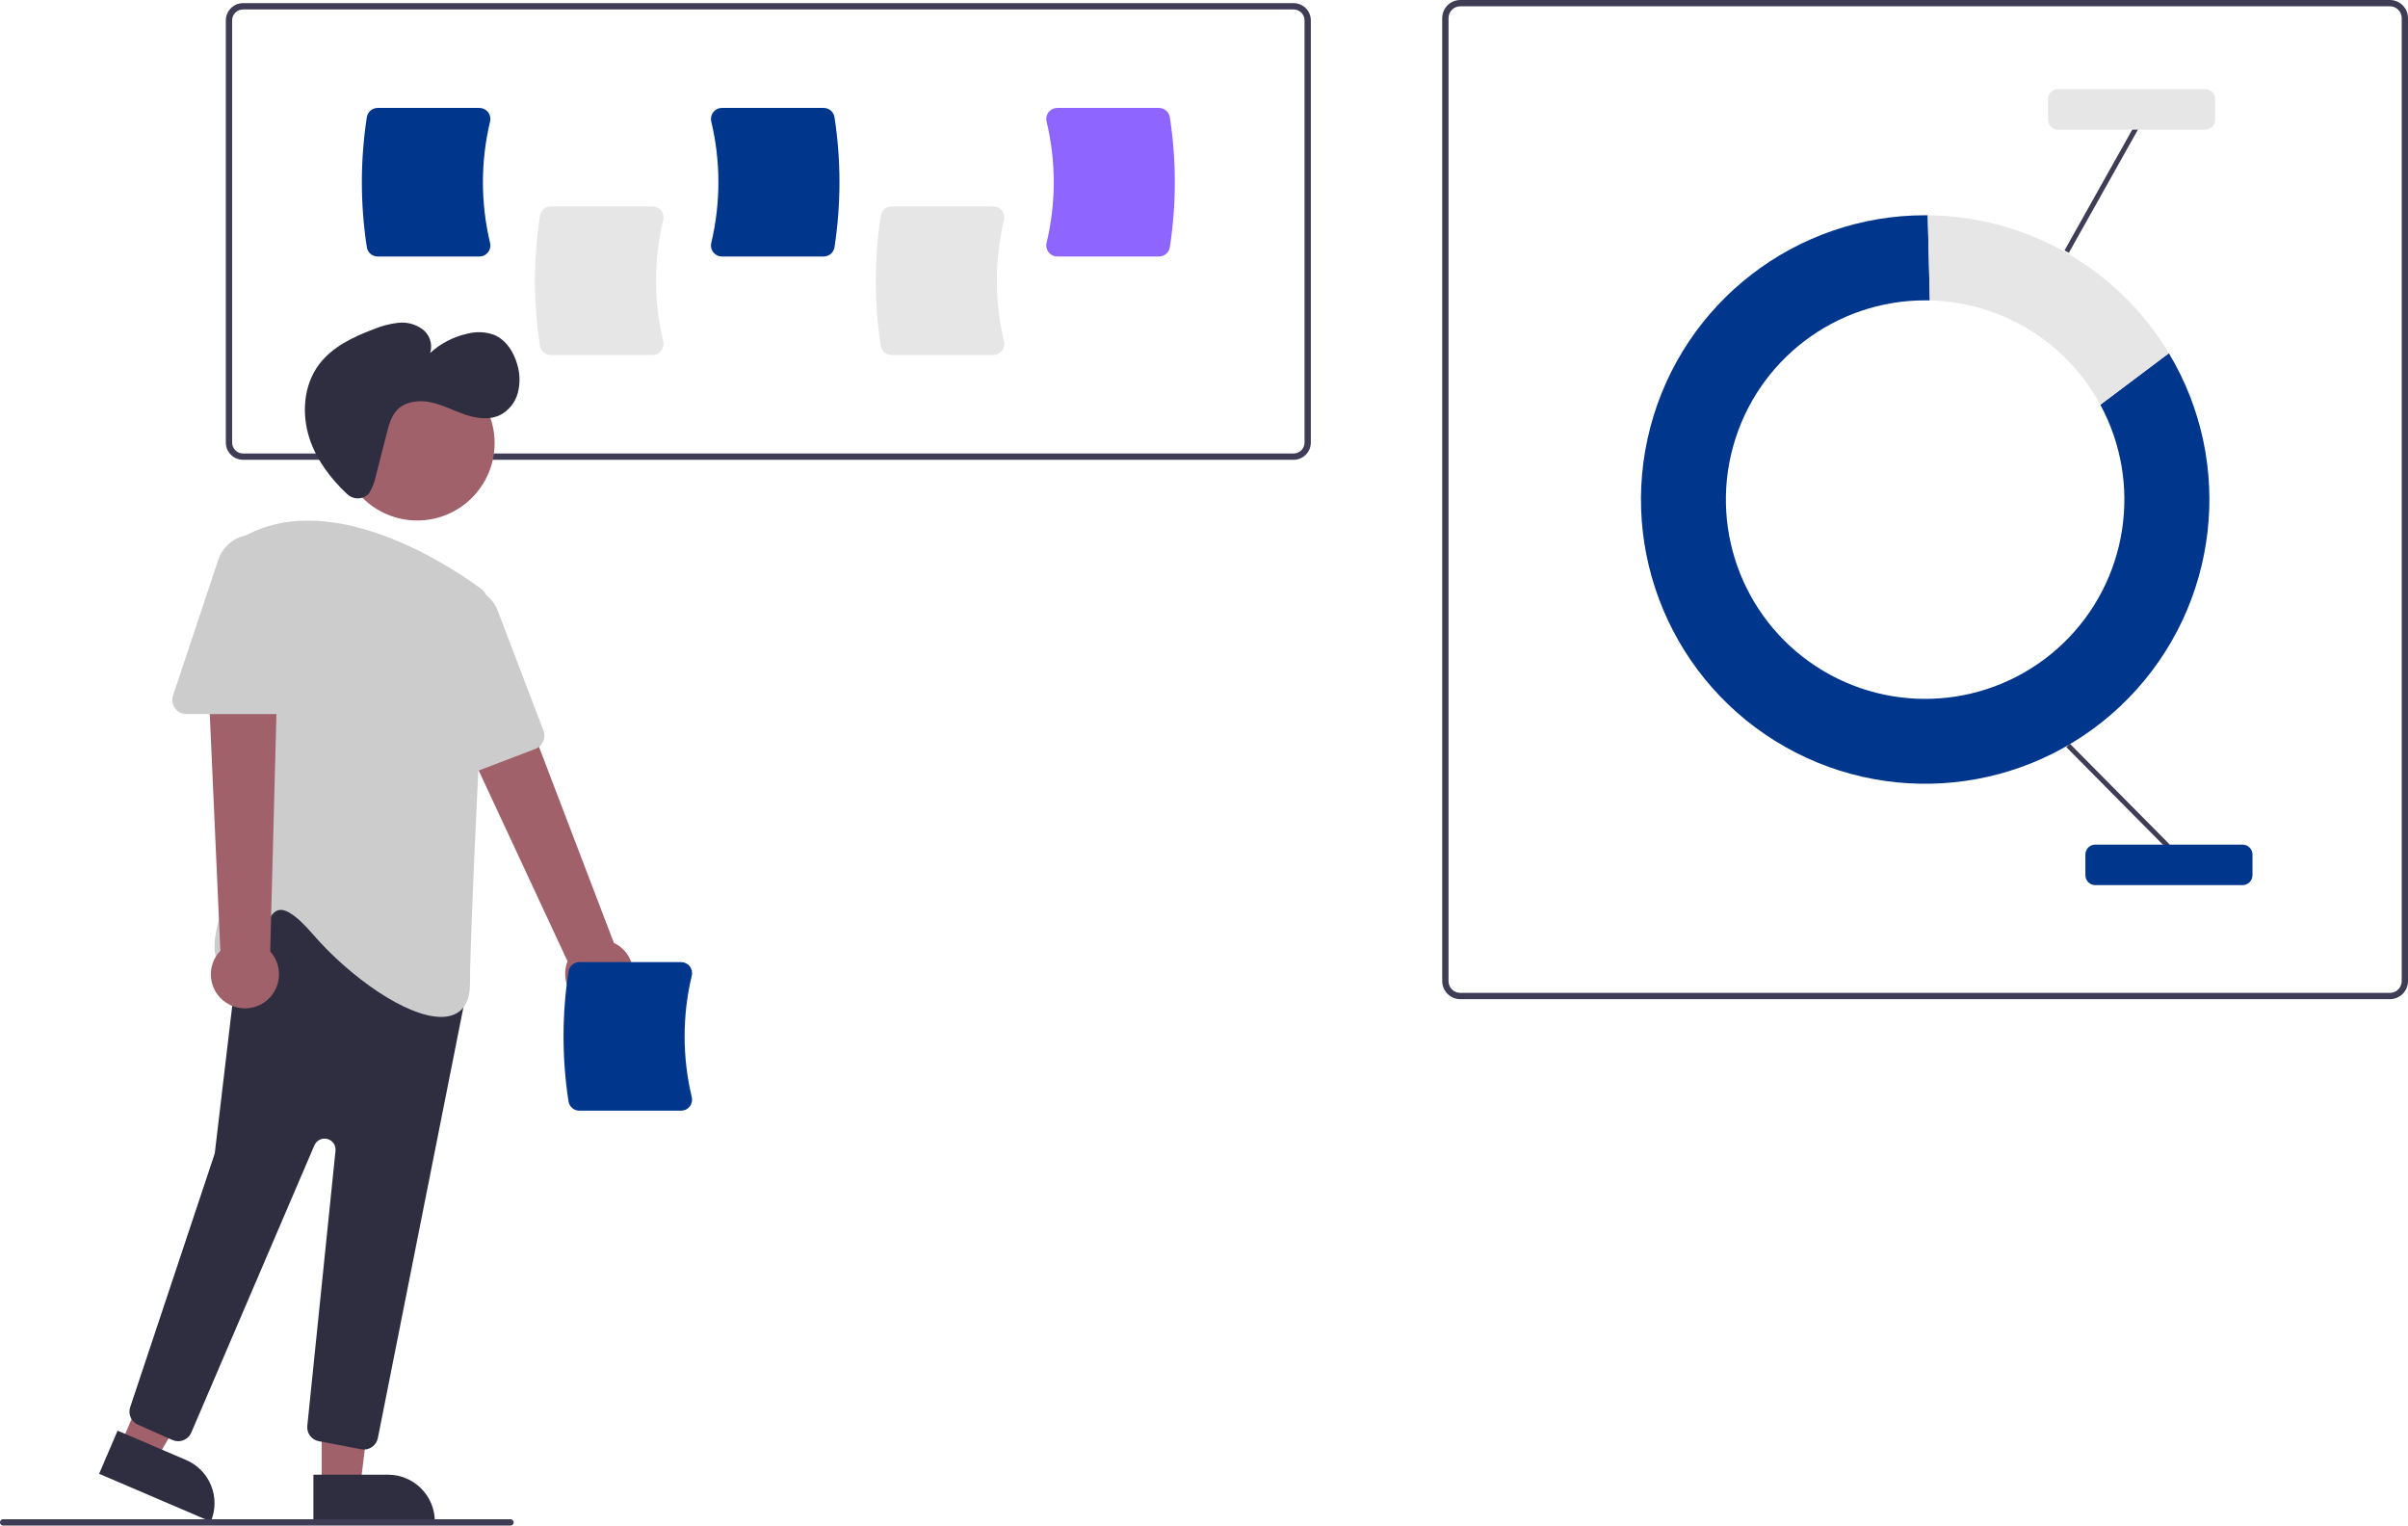
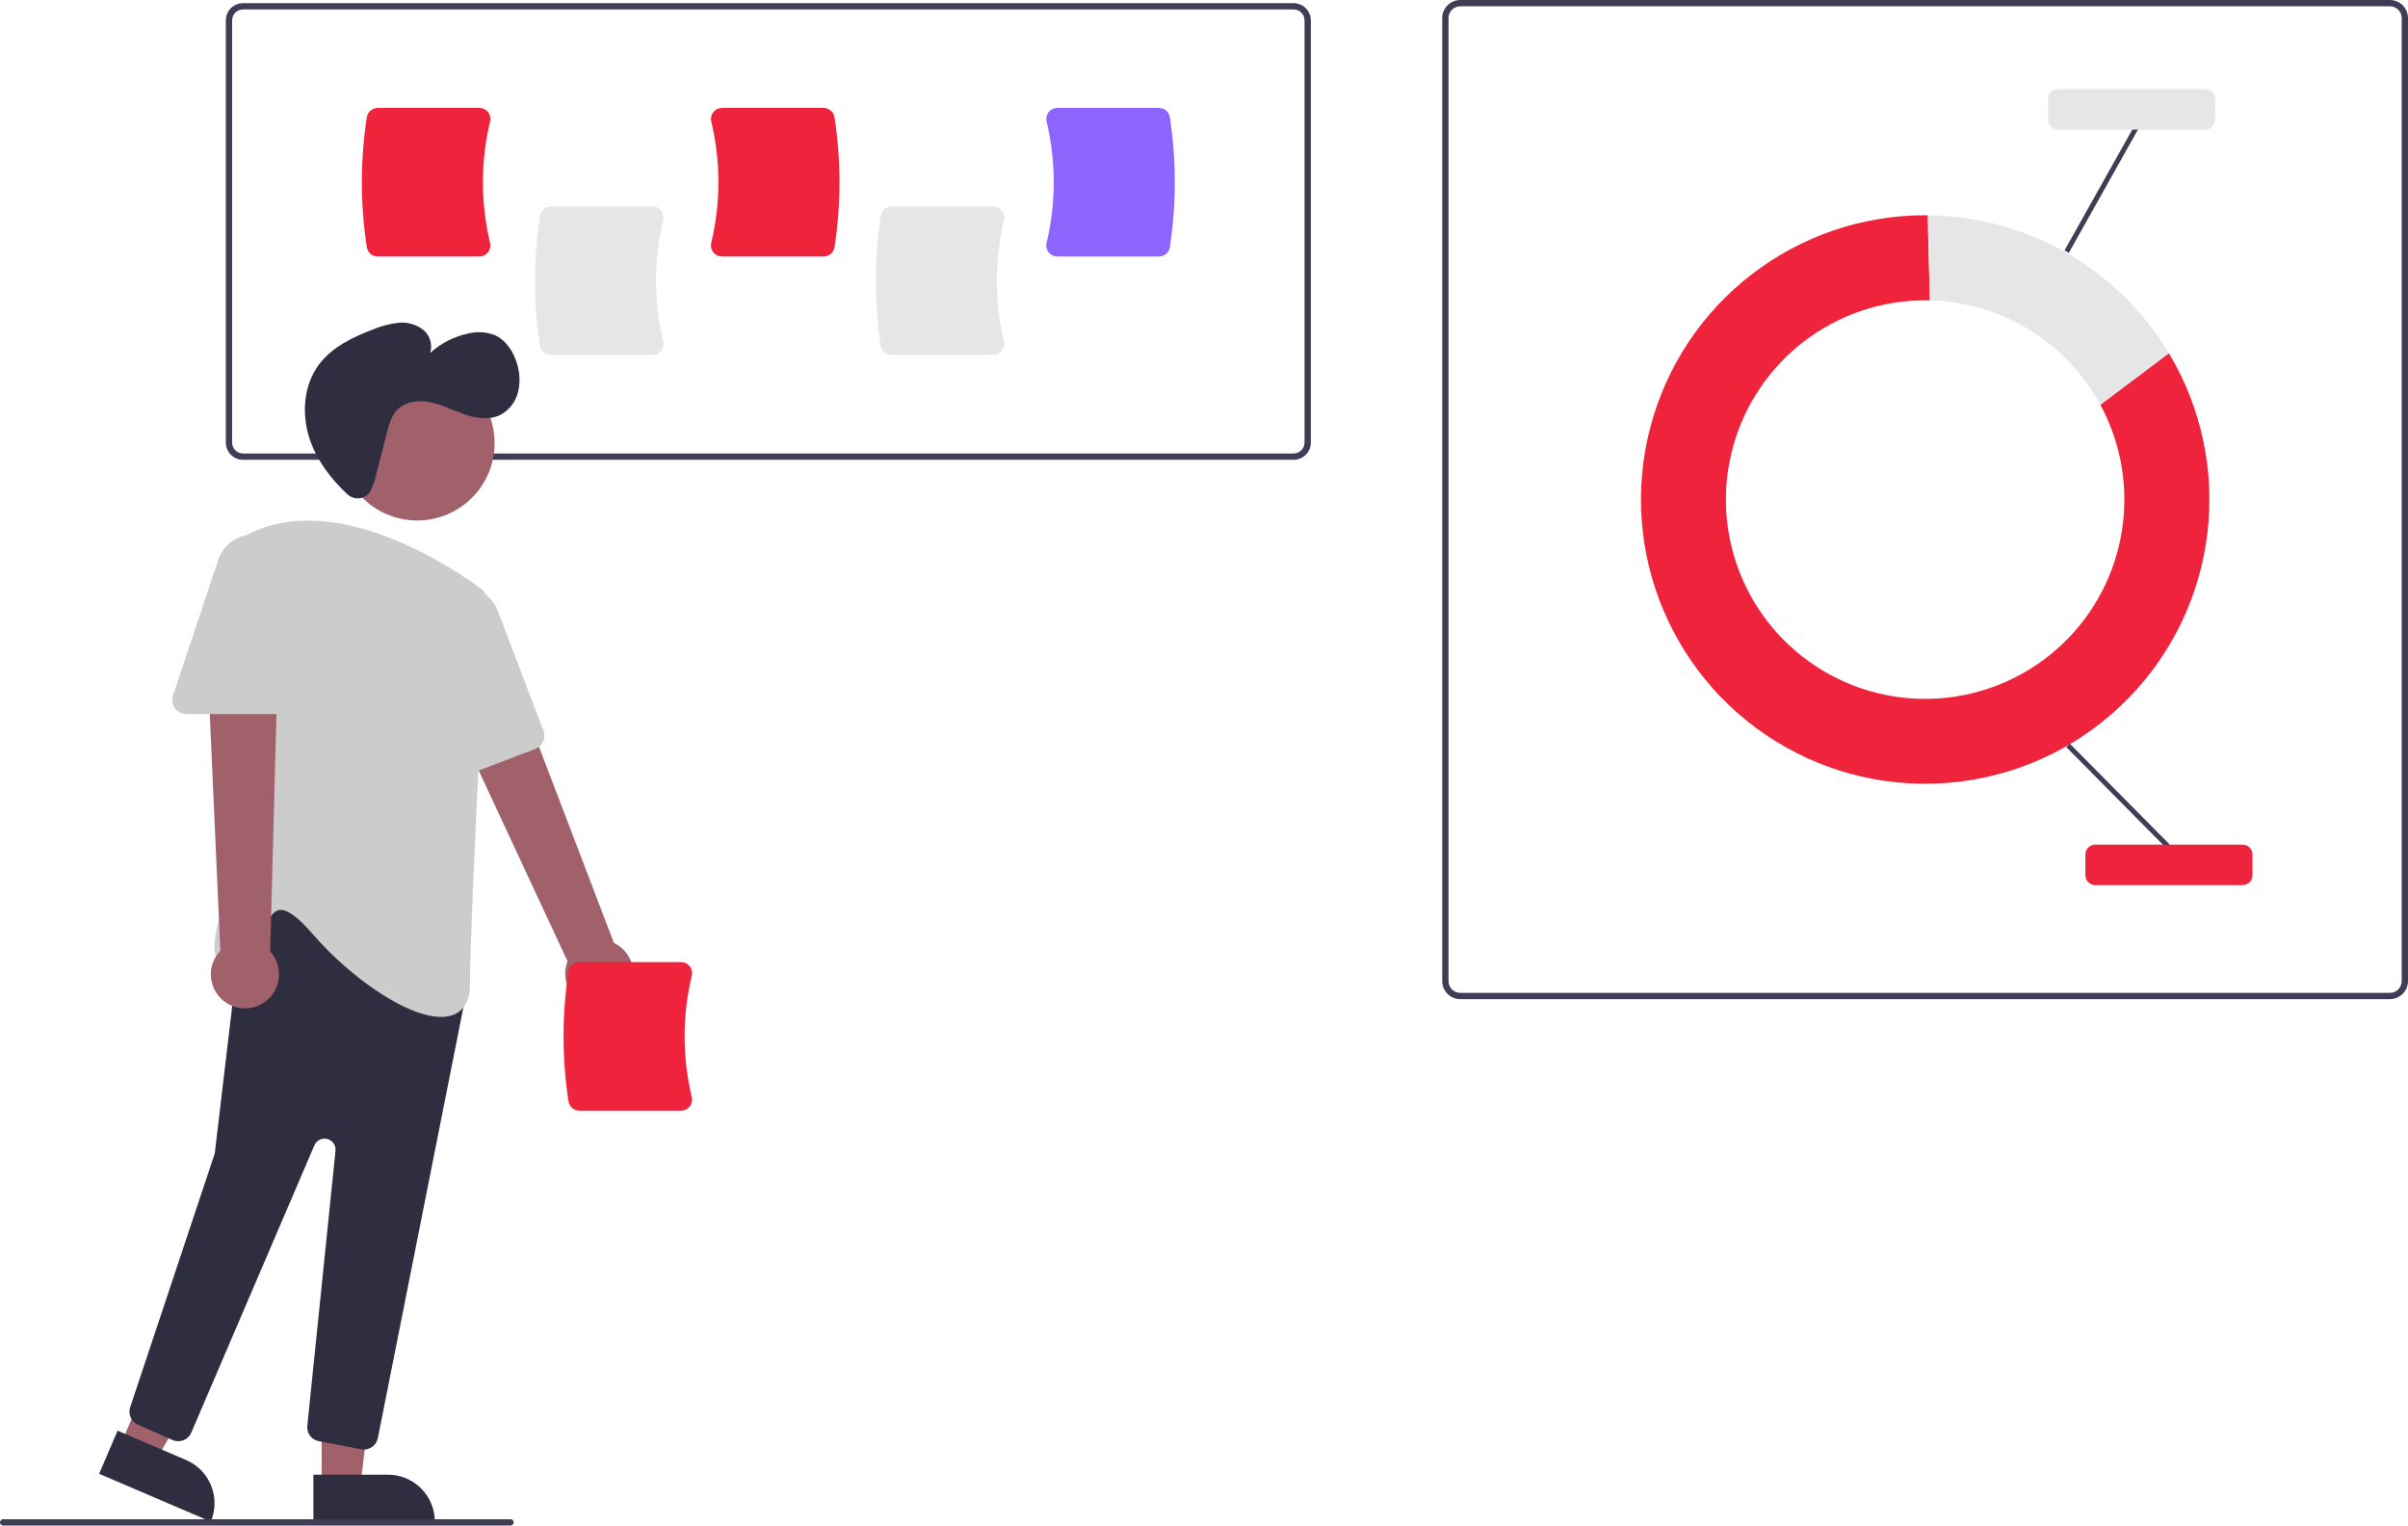
<svg xmlns="http://www.w3.org/2000/svg" xmlns:xlink="http://www.w3.org/1999/xlink" width="764.114px" height="484px" viewBox="0 0 764.114 484" version="1.1">
  <defs>
    <path d="M0 0L764.114 0L764.114 484L0 484L0 0Z" id="path_1" />
    <clipPath id="mask_1">
      <use xlink:href="#path_1" />
    </clipPath>
  </defs>
  <g id="hero_image">
    <path d="M0 0L764.114 0L764.114 484L0 484L0 0Z" id="Background" fill="none" fill-rule="evenodd" stroke="none" />
    <g clip-path="url(#mask_1)">
      <path d="M758.378 317L463.386 317C460.219 316.996 457.653 314.43 457.65 311.264L457.65 5.736C457.653 2.57 460.22 0.003 463.386 0L758.378 0C761.544 0.004 764.111 2.57 764.114 5.736L764.114 311.264C764.111 314.43 761.545 316.996 758.378 317L758.378 317ZM463.386 2C461.323 2.002 459.652 3.674 459.65 5.736L459.65 311.264C459.652 313.326 461.323 314.998 463.386 315L758.378 315C760.44 314.998 762.112 313.326 762.114 311.264L762.114 5.736C762.112 3.674 760.441 2.002 758.378 2L463.386 2Z" id="Shape" fill="#3F3D56" fill-rule="evenodd" stroke="none" />
-       <path d="M666.485 128.406C680.032 153.427 675.196 184.415 654.67 204.118C634.143 223.821 602.983 227.384 578.538 212.824C554.093 198.264 542.386 169.168 549.935 141.735C557.484 114.302 582.429 95.291 610.882 95.287C611.383 95.287 611.883 95.295 612.382 95.306L611.714 68.301C611.436 68.298 611.16 68.29 610.882 68.29C569.924 68.302 534.118 95.913 523.694 135.521C513.27 175.13 530.846 216.79 566.492 236.961C602.138 257.133 646.9 250.751 675.489 221.422C704.077 192.092 709.311 147.18 688.233 112.063L666.485 128.406Z" id="Shape" fill="#00368C" stroke="none" />
+       <path d="M666.485 128.406C680.032 153.427 675.196 184.415 654.67 204.118C634.143 223.821 602.983 227.384 578.538 212.824C554.093 198.264 542.386 169.168 549.935 141.735C557.484 114.302 582.429 95.291 610.882 95.287C611.383 95.287 611.883 95.295 612.382 95.306L611.714 68.301C611.436 68.298 611.16 68.29 610.882 68.29C569.924 68.302 534.118 95.913 523.694 135.521C513.27 175.13 530.846 216.79 566.492 236.961C602.138 257.133 646.9 250.751 675.489 221.422C704.077 192.092 709.311 147.18 688.233 112.063L666.485 128.406Z" id="Shape" fill="#ef233c" stroke="none" />
      <path d="M666.485 128.406L688.232 112.063C672.082 85.151 643.098 68.575 611.713 68.301L612.382 95.306C635.048 95.838 655.693 108.468 666.485 128.406L666.485 128.406Z" id="Shape" fill="#E6E6E6" stroke="none" />
      <path d="M655.686 237.039L656.802 235.934L688.48 267.911L687.364 269.016L655.686 237.039Z" id="Rectangle" fill="#3F3D56" fill-rule="evenodd" stroke="none" />
      <path d="M655.12 79.448L677.139 40.19L678.51 40.959L656.491 80.217L655.12 79.448Z" id="Rectangle" fill="#3F3D56" fill-rule="evenodd" stroke="none" />
-       <path d="M711.626 280.815L664.876 280.815C663.146 280.814 661.744 279.412 661.742 277.682L661.742 271.098C661.744 269.367 663.146 267.966 664.877 267.964L711.626 267.964C713.357 267.966 714.759 269.368 714.761 271.098L714.761 277.682C714.759 279.412 713.356 280.814 711.626 280.815L711.626 280.815Z" id="Shape" fill="#00368C" stroke="none" />
+       <path d="M711.626 280.815L664.876 280.815C663.146 280.814 661.744 279.412 661.742 277.682L661.742 271.098C661.744 269.367 663.146 267.966 664.877 267.964L711.626 267.964C713.357 267.966 714.759 269.368 714.761 271.098L714.761 277.682C714.759 279.412 713.356 280.814 711.626 280.815L711.626 280.815Z" id="Shape" fill="#ef233c" stroke="none" />
      <path d="M699.775 41.135L653.024 41.135C651.294 41.133 649.892 39.731 649.89 38.001L649.89 31.416C649.892 29.686 651.294 28.285 653.024 28.283L699.775 28.283C701.505 28.285 702.907 29.687 702.909 31.416L702.909 38.001C702.907 39.731 701.505 41.133 699.775 41.135L699.775 41.135Z" id="Shape" fill="#E6E6E6" stroke="none" />
      <path d="M410.494 145.873L77.125 145.873C74.108 145.869 71.663 143.424 71.66 140.408L71.66 6.465C71.663 3.448 74.108 1.004 77.125 1L410.494 1C413.511 1.004 415.955 3.448 415.959 6.465L415.959 140.408C415.955 143.424 413.511 145.869 410.494 145.873L410.494 145.873ZM77.125 3C75.212 3.002 73.662 4.552 73.66 6.465L73.66 140.408C73.662 142.32 75.212 143.871 77.125 143.873L410.494 143.873C412.407 143.87 413.957 142.32 413.959 140.408L413.959 6.465C413.957 4.552 412.407 3.002 410.494 3L77.125 3Z" id="Shape" fill="#3F3D56" fill-rule="evenodd" stroke="none" />
      <path d="M207.077 112.631L174.777 112.631C173.073 112.628 171.621 111.392 171.345 109.71C169.238 96.026 169.238 82.1 171.345 68.416C171.621 66.734 173.073 65.498 174.777 65.495L207.077 65.495C208.138 65.492 209.14 65.978 209.795 66.812C210.464 67.658 210.705 68.766 210.449 69.814C207.428 82.469 207.428 95.657 210.449 108.313C210.705 109.36 210.464 110.468 209.795 111.314C209.14 112.148 208.138 112.634 207.077 112.631L207.077 112.631Z" id="Shape" fill="#E6E6E6" stroke="none" />
      <path d="M315.222 112.631L282.922 112.631C281.218 112.627 279.766 111.392 279.49 109.71C277.383 96.026 277.383 82.1 279.49 68.416C279.766 66.734 281.218 65.499 282.922 65.495L315.222 65.495C316.283 65.492 317.285 65.978 317.94 66.812C318.609 67.659 318.85 68.766 318.594 69.814C315.573 82.469 315.573 95.657 318.594 108.313C318.85 109.36 318.609 110.467 317.94 111.313C317.285 112.148 316.283 112.634 315.222 112.631L315.222 112.631Z" id="Shape" fill="#E6E6E6" stroke="none" />
-       <path d="M152.138 81.377L119.838 81.377C118.134 81.374 116.682 80.139 116.406 78.457C114.299 64.772 114.299 50.847 116.406 37.163C116.682 35.481 118.134 34.245 119.838 34.242L152.138 34.242C153.198 34.238 154.201 34.724 154.856 35.559C155.525 36.405 155.766 37.512 155.51 38.56C152.488 51.215 152.488 64.404 155.51 77.059C155.766 78.107 155.525 79.214 154.856 80.061C154.201 80.895 153.198 81.381 152.138 81.377L152.138 81.377Z" id="Shape" fill="#00368C" stroke="none" />
-       <path d="M261.371 81.377L229.071 81.377C228.01 81.381 227.007 80.895 226.353 80.06C225.684 79.214 225.443 78.107 225.699 77.059C228.72 64.404 228.72 51.215 225.699 38.56C225.443 37.513 225.684 36.405 226.353 35.559C227.007 34.724 228.01 34.238 229.071 34.242L261.371 34.242C263.075 34.245 264.527 35.481 264.803 37.163C266.91 50.847 266.91 64.773 264.803 78.457C264.527 80.139 263.075 81.374 261.371 81.377L261.371 81.377Z" id="Shape" fill="#00368C" stroke="none" />
+       <path d="M152.138 81.377L119.838 81.377C118.134 81.374 116.682 80.139 116.406 78.457C114.299 64.772 114.299 50.847 116.406 37.163C116.682 35.481 118.134 34.245 119.838 34.242L152.138 34.242C153.198 34.238 154.201 34.724 154.856 35.559C155.525 36.405 155.766 37.512 155.51 38.56C152.488 51.215 152.488 64.404 155.51 77.059C155.766 78.107 155.525 79.214 154.856 80.061C154.201 80.895 153.198 81.381 152.138 81.377L152.138 81.377Z" id="Shape" fill="#ef233c" stroke="none" />
+       <path d="M261.371 81.377L229.071 81.377C228.01 81.381 227.007 80.895 226.353 80.06C225.684 79.214 225.443 78.107 225.699 77.059C228.72 64.404 228.72 51.215 225.699 38.56C225.443 37.513 225.684 36.405 226.353 35.559C227.007 34.724 228.01 34.238 229.071 34.242L261.371 34.242C263.075 34.245 264.527 35.481 264.803 37.163C266.91 50.847 266.91 64.773 264.803 78.457C264.527 80.139 263.075 81.374 261.371 81.377L261.371 81.377Z" id="Shape" fill="#ef233c" stroke="none" />
      <path d="M367.781 81.377L335.481 81.377C334.42 81.381 333.418 80.895 332.763 80.06C332.094 79.214 331.853 78.107 332.109 77.059C335.131 64.404 335.131 51.215 332.109 38.56C331.853 37.513 332.094 36.405 332.763 35.559C333.418 34.724 334.42 34.238 335.481 34.242L367.781 34.242C369.485 34.245 370.937 35.481 371.213 37.163C373.32 50.847 373.32 64.772 371.213 78.457C370.937 80.138 369.485 81.374 367.781 81.377L367.781 81.377Z" id="Shape" fill="#8E65FF" stroke="none" />
      <path d="M187.937 319.466C184.822 318.831 182.148 316.849 180.634 314.053C179.121 311.258 178.923 307.935 180.095 304.98L135.76 209.788L158.251 203.467L194.798 299.141C199.741 301.49 202.145 307.165 200.395 312.351C198.645 317.536 193.293 320.593 187.937 319.466L187.937 319.466Z" id="Shape" fill="#A0616A" stroke="none" />
      <path d="M102.079 471.364L114.339 471.364L120.171 424.076L102.077 424.076L102.079 471.364L102.079 471.364Z" id="Polygon" fill="#A0616A" fill-rule="evenodd" stroke="none" />
      <path d="M137.983 482.747L99.452 482.749L99.451 467.862L123.095 467.861C131.317 467.86 137.982 474.525 137.983 482.747L137.983 482.747L137.983 482.747Z" id="Shape" fill="#2F2E41" stroke="none" />
      <path d="M38.354 458.148L49.623 462.975L73.605 421.804L56.972 414.68L38.354 458.148L38.354 458.148Z" id="Polygon" fill="#A0616A" fill-rule="evenodd" stroke="none" />
      <path d="M66.875 482.748L31.457 467.578L37.318 453.894L59.052 463.203C66.61 466.44 70.112 475.191 66.875 482.748L66.875 482.748L66.875 482.748Z" id="Shape" fill="#2F2E41" stroke="none" />
      <path d="M107.829 140.57C107.829 127.005 118.826 116.009 132.391 116.009C145.955 116.009 156.952 127.005 156.952 140.57C156.952 154.134 145.955 165.131 132.391 165.131C118.826 165.131 107.829 154.134 107.829 140.57Z" id="Circle" fill="#A0616A" fill-rule="evenodd" stroke="none" />
      <path d="M114.646 459.803L101.15 457.232C98.849 456.806 97.265 454.679 97.516 452.353L106.465 365.094C106.642 363.374 105.535 361.782 103.861 361.348C102.187 360.915 100.447 361.769 99.766 363.359L60.695 454.526C60.22 455.632 59.322 456.502 58.202 456.942C57.081 457.381 55.831 457.353 54.731 456.864L43.754 451.986C41.63 451.051 40.571 448.649 41.312 446.45L68.035 366.283C68.11 366.058 68.162 365.825 68.19 365.589L76.864 292.342C77.057 290.713 78.12 289.319 79.639 288.701L107.028 277.575C108.683 276.903 110.58 277.273 111.861 278.52L146.431 312.181C147.526 313.242 148.006 314.787 147.706 316.281L119.902 456.259C119.478 458.363 117.631 459.877 115.485 459.882C115.204 459.882 114.923 459.856 114.646 459.803L114.646 459.803Z" id="Shape" fill="#2F2E41" stroke="none" />
      <path d="M99.26 296.381C94.475 290.841 90.984 288.326 88.595 288.723C86.226 289.106 84.859 292.416 83.411 295.921C81.436 300.705 79.196 306.128 73.677 306.552C71.924 306.853 70.152 306.127 69.115 304.682C64.773 298.225 75.187 276.857 76.138 274.938L75.65 173.877C75.636 172.215 76.541 170.682 78.003 169.892C106.619 154.46 145.26 181.298 152.715 186.836L152.715 186.836C153.927 187.733 154.607 189.179 154.525 190.685C153.626 207.61 149.138 293.005 149.138 312.054C149.138 317.327 147.32 320.678 143.732 322.012C142.521 322.441 141.243 322.651 139.958 322.631C129.012 322.631 111.085 310.072 99.26 296.381L99.26 296.381Z" id="Shape" fill="#CCCCCC" stroke="none" />
      <path d="M139.196 247.309C137.982 246.52 137.227 245.189 137.173 243.742L135.235 198.477C134.988 192.72 138.953 187.635 144.595 186.469C150.238 185.304 155.893 188.402 157.947 193.785L172.454 231.802C173.337 234.124 172.174 236.722 169.854 237.61L143.273 247.754C141.923 248.277 140.402 248.111 139.196 247.309L139.196 247.309Z" id="Shape" fill="#CCCCCC" stroke="none" />
      <path d="M71.649 318.037C69.011 316.262 67.294 313.411 66.961 310.249C66.628 307.087 67.712 303.94 69.923 301.655L65.232 196.75L88.434 199.482L85.741 301.864C89.415 305.92 89.474 312.083 85.879 316.21C82.283 320.336 76.17 321.121 71.649 318.037L71.649 318.037Z" id="Shape" fill="#A0616A" stroke="none" />
      <path d="M55.538 224.685C54.684 223.515 54.453 222.002 54.919 220.631L69.247 177.649C71.068 172.182 76.586 168.844 82.273 169.767C87.96 170.69 92.139 175.602 92.138 181.363L92.138 222.054C92.136 224.538 90.123 226.551 87.638 226.554L59.188 226.554C57.74 226.562 56.378 225.864 55.538 224.685L55.538 224.685Z" id="Shape" fill="#CCCCCC" stroke="none" />
      <path d="M116.529 157.089C114.629 158.579 111.922 158.444 110.178 156.773C104.914 151.852 100.472 145.969 98.224 139.155C95.647 131.347 96.305 122.202 101.239 115.625C105.41 110.064 112.011 106.923 118.513 104.468C121.052 103.394 123.733 102.698 126.473 102.4C129.241 102.113 132.014 102.892 134.228 104.578C136.436 106.341 137.338 109.276 136.503 111.975C139.838 108.946 143.906 106.842 148.305 105.87C151.089 105.132 154.031 105.254 156.745 106.22C160.516 107.77 162.965 111.558 164.094 115.476C165.027 118.465 165.103 121.656 164.312 124.685C163.491 127.731 161.418 130.287 158.606 131.718C155.156 133.343 151.062 132.729 147.455 131.492C143.847 130.255 140.427 128.429 136.696 127.639C132.965 126.85 128.657 127.311 126.017 130.063C124.158 132.001 123.426 134.727 122.761 137.329L119.302 150.863C118.92 152.834 118.19 154.722 117.145 156.437C116.97 156.681 116.763 156.9 116.529 157.089L116.529 157.089Z" id="Shape" fill="#2F2E41" stroke="none" />
-       <path d="M216.138 352.377L183.838 352.377C182.134 352.374 180.682 351.139 180.406 349.457C178.299 335.773 178.299 321.847 180.406 308.163C180.682 306.481 182.134 305.245 183.838 305.242L216.138 305.242C217.198 305.238 218.201 305.724 218.856 306.559C219.525 307.405 219.766 308.512 219.51 309.56C216.489 322.215 216.489 335.404 219.51 348.059C219.766 349.107 219.525 350.214 218.856 351.06C218.201 351.895 217.198 352.381 216.138 352.377L216.138 352.377Z" id="Shape" fill="#00368C" stroke="none" />
+       <path d="M216.138 352.377L183.838 352.377C182.134 352.374 180.682 351.139 180.406 349.457C178.299 335.773 178.299 321.847 180.406 308.163C180.682 306.481 182.134 305.245 183.838 305.242L216.138 305.242C217.198 305.238 218.201 305.724 218.856 306.559C219.525 307.405 219.766 308.512 219.51 309.56C216.489 322.215 216.489 335.404 219.51 348.059C219.766 349.107 219.525 350.214 218.856 351.06C218.201 351.895 217.198 352.381 216.138 352.377L216.138 352.377Z" id="Shape" fill="#ef233c" stroke="none" />
      <path d="M162 484L1 484C0.643 484 0.313 483.809 0.134 483.5C-0.045 483.191 -0.045 482.809 0.134 482.5C0.313 482.191 0.643 482 1 482L162 482C162.357 482 162.687 482.191 162.866 482.5C163.045 482.809 163.045 483.191 162.866 483.5C162.687 483.809 162.357 484 162 484L162 484Z" id="Shape" fill="#3F3D56" stroke="none" />
    </g>
  </g>
</svg>
